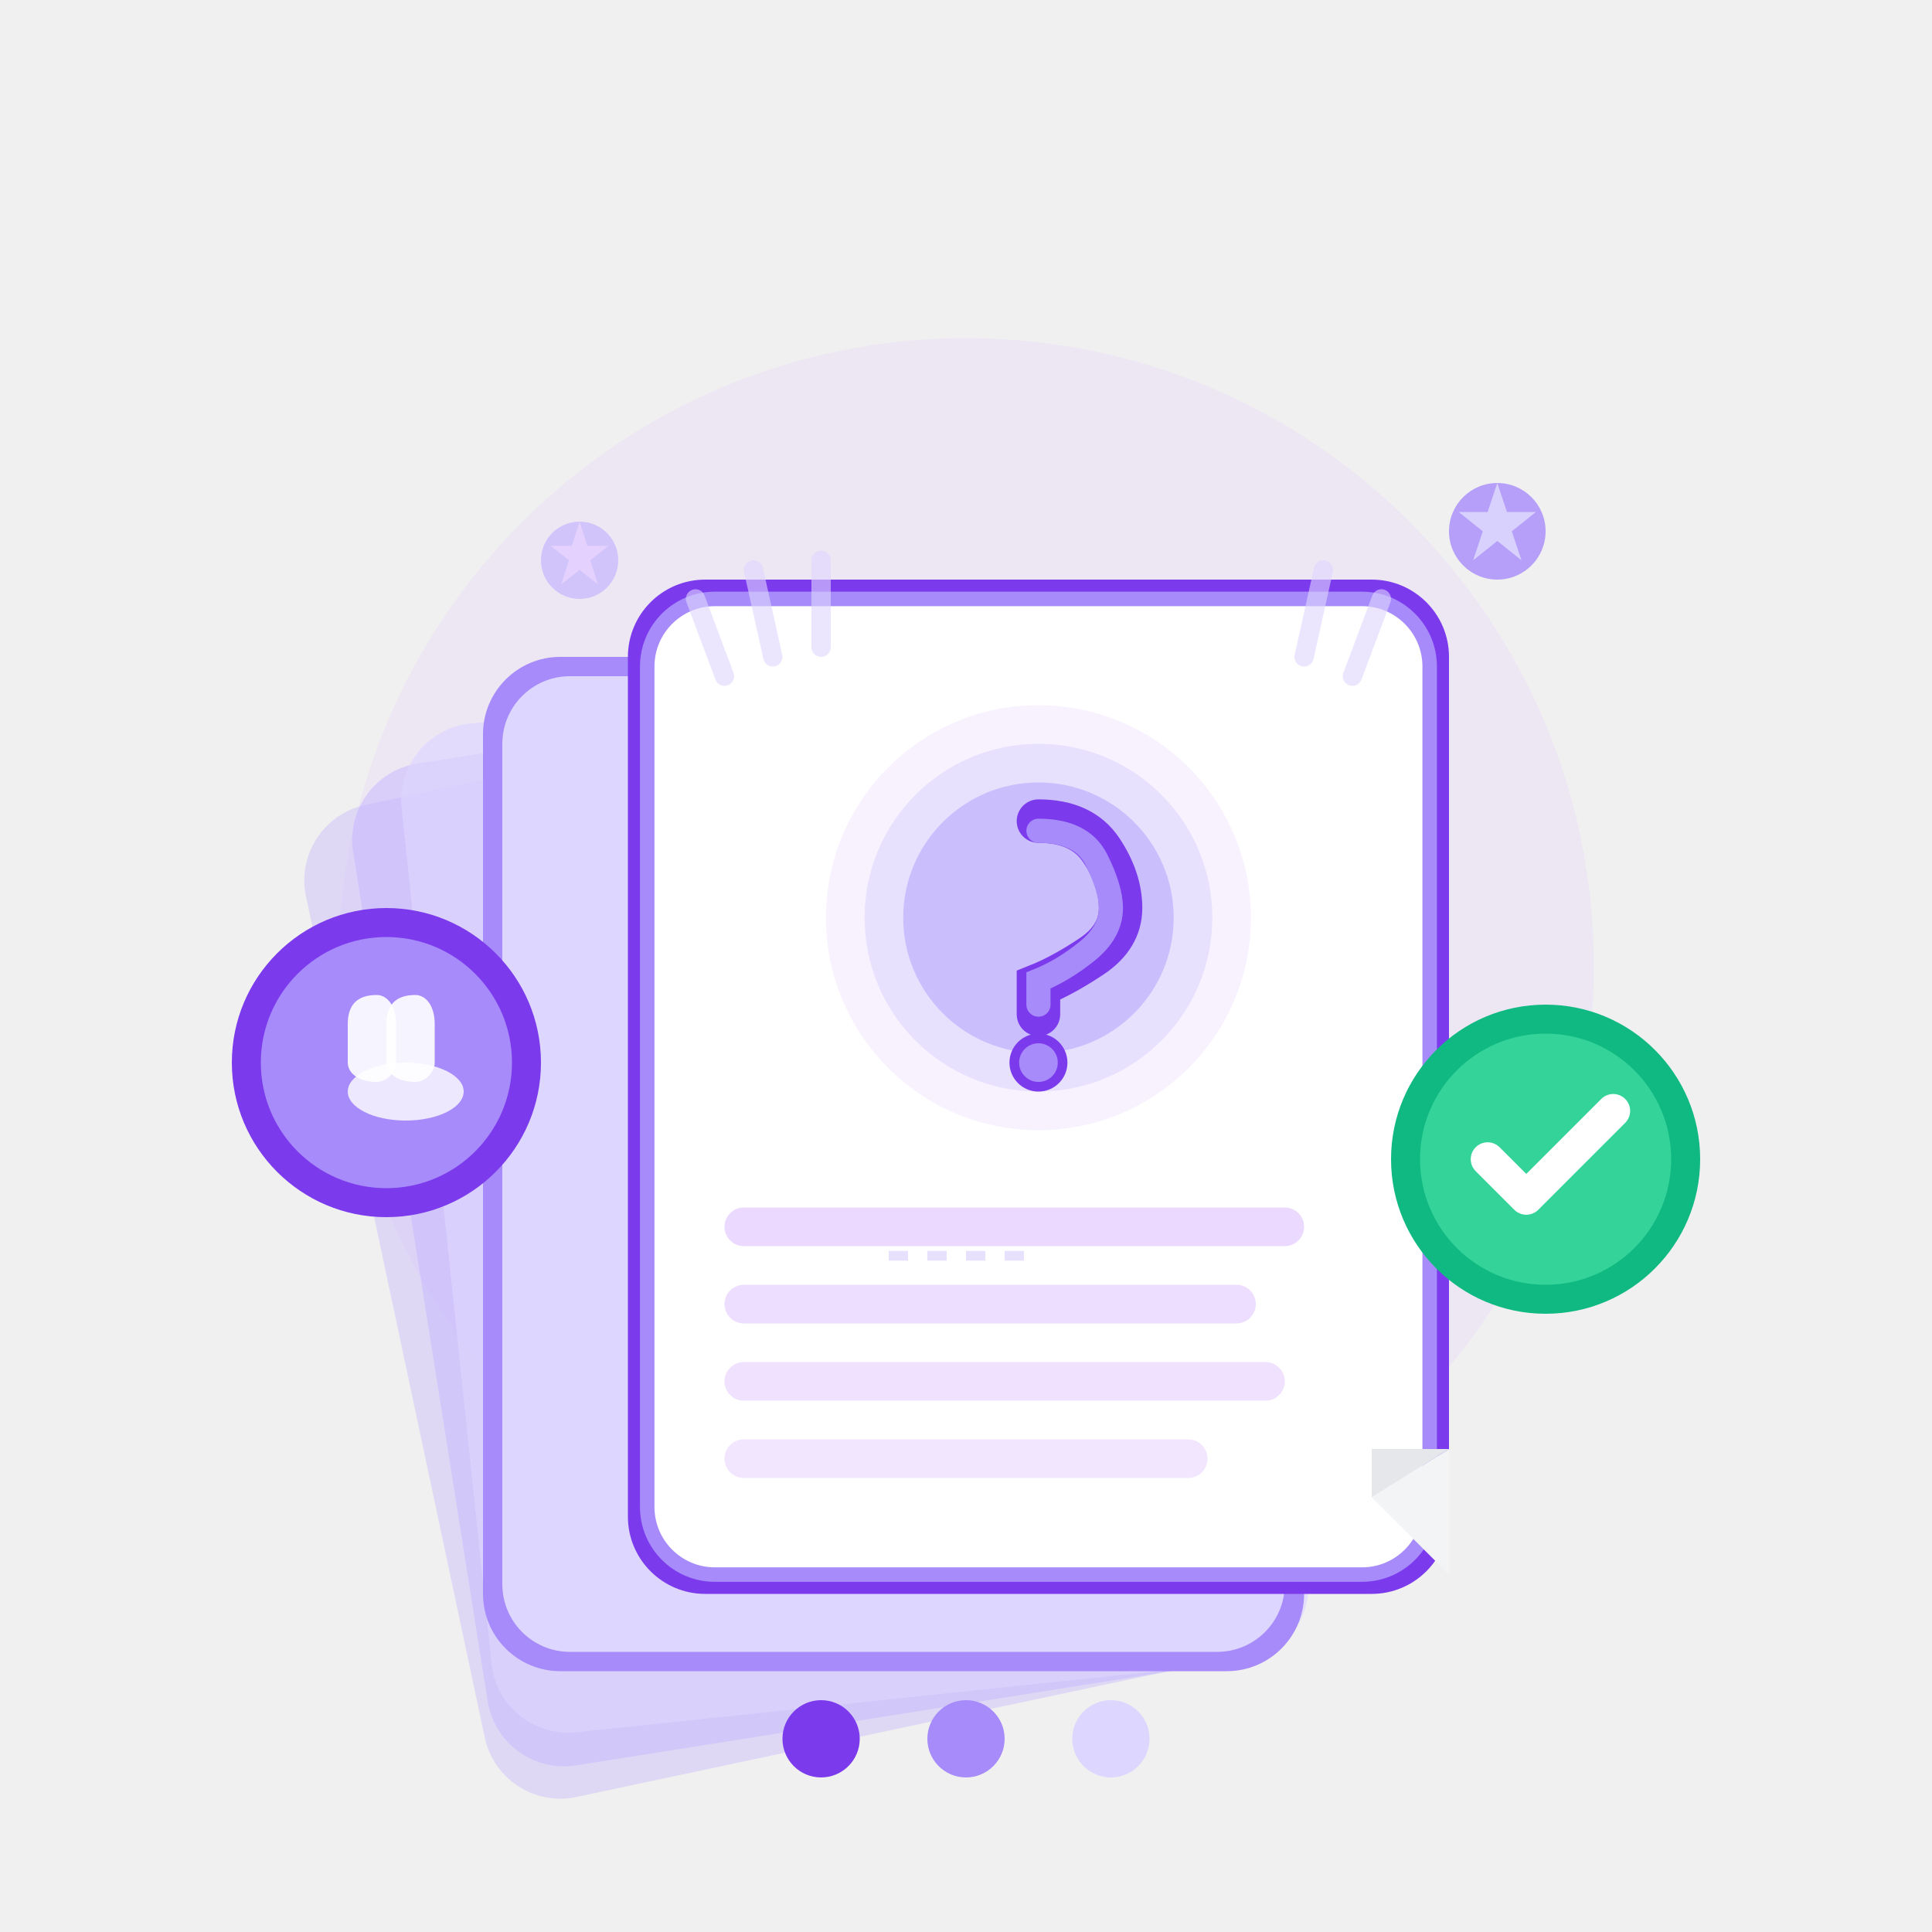
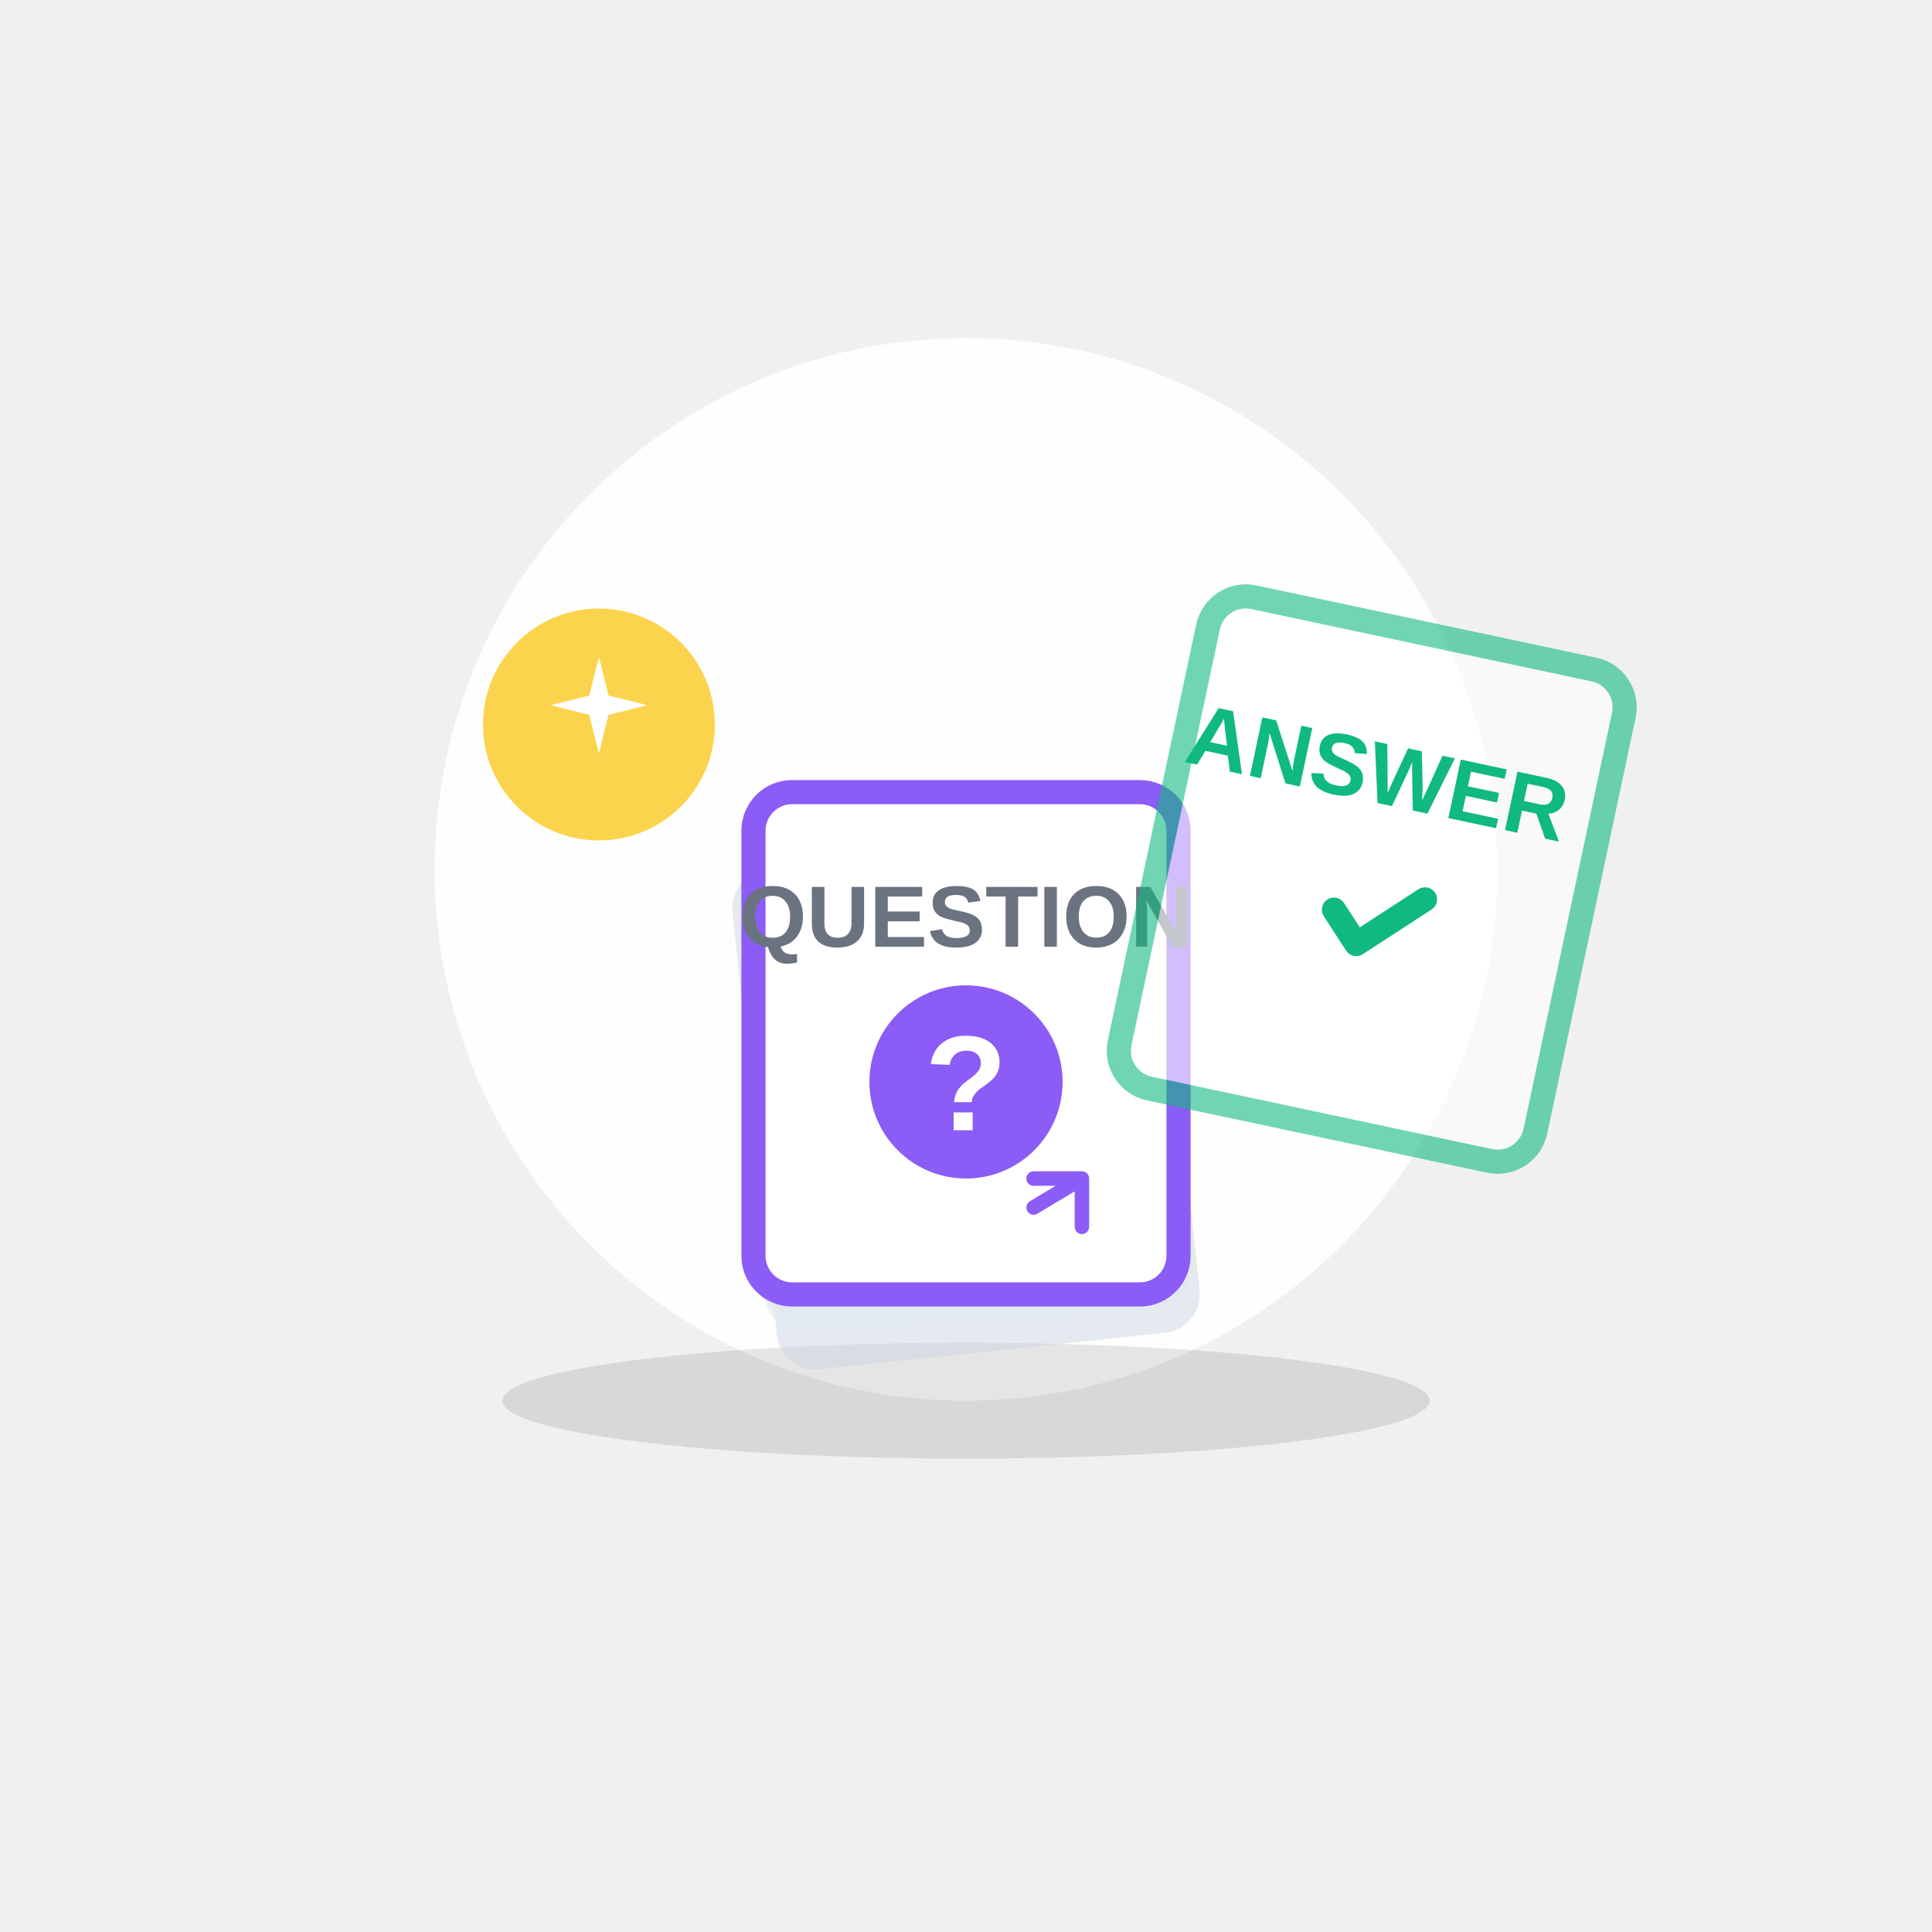
<svg xmlns="http://www.w3.org/2000/svg" width="200" height="200" viewBox="0 0 200 200" fill="none">
-   <circle cx="100" cy="100" r="65" fill="#E9D5FF" opacity="0.3" />
-   <ellipse cx="100" cy="155" rx="50" ry="8" fill="#000000" opacity="0.15" />
-   <rect x="40" y="75" width="85" height="105" rx="8" fill="#C4B5FD" opacity="0.4" transform="rotate(-12 82.5 127.5)" />
-   <rect x="43" y="73" width="85" height="105" rx="8" fill="#C4B5FD" opacity="0.5" transform="rotate(-9 85.5 125.5)" />
-   <rect x="46" y="71" width="85" height="105" rx="8" fill="#DDD6FE" opacity="0.7" transform="rotate(-6 88.5 123.5)" />
-   <rect x="50" y="68" width="85" height="105" rx="8" fill="#A78BFA" />
-   <rect x="52" y="70" width="81" height="101" rx="7" fill="#DDD6FE" />
-   <circle cx="92.5" cy="120" r="25" fill="#E9D5FF" opacity="0.6" />
-   <circle cx="92.5" cy="120" r="18" fill="#C4B5FD" opacity="0.5" />
-   <circle cx="92.5" cy="120" r="12" fill="#A78BFA" opacity="0.4" />
-   <path d="M80 120 L85 115 M80 120 L85 125 M105 120 L100 115 M105 120 L100 125" stroke="#7C3AED" stroke-width="2.5" stroke-linecap="round" />
-   <rect x="65" y="60" width="85" height="105" rx="8" fill="#7C3AED" />
-   <rect x="67" y="62" width="81" height="101" rx="7" fill="#FFFFFF" />
-   <rect x="67" y="62" width="81" height="101" rx="7" fill="none" stroke="#A78BFA" stroke-width="1.5" />
-   <circle cx="107.5" cy="95" r="22" fill="#E9D5FF" opacity="0.3" />
-   <circle cx="107.5" cy="95" r="18" fill="#DDD6FE" opacity="0.6" />
-   <circle cx="107.5" cy="95" r="14" fill="#C4B5FD" opacity="0.8" />
-   <path d="M107.5 85 Q112 85 114 88 Q116 91 116 94 Q116 97 113 99 Q110 101 107.5 102 L107.5 105" stroke="#7C3AED" stroke-width="4.5" stroke-linecap="round" fill="none" />
-   <path d="M107.5 86 Q112 86 113.5 89 Q115 92 115 94 Q115 96.5 112.5 98.5 Q110 100.5 107.5 101.5 L107.5 104" stroke="#A78BFA" stroke-width="2.5" stroke-linecap="round" fill="none" />
-   <circle cx="107.5" cy="110" r="3" fill="#7C3AED" />
-   <circle cx="107.5" cy="110" r="2" fill="#A78BFA" />
-   <rect x="75" y="125" width="60" height="4" rx="2" fill="#E9D5FF" opacity="0.9" />
-   <rect x="75" y="133" width="55" height="4" rx="2" fill="#E9D5FF" opacity="0.8" />
-   <rect x="75" y="141" width="58" height="4" rx="2" fill="#E9D5FF" opacity="0.7" />
-   <rect x="75" y="149" width="50" height="4" rx="2" fill="#E9D5FF" opacity="0.6" />
-   <path d="M142 155 L150 150 L150 163 Z" fill="#F3F4F6" />
-   <path d="M142 155 L150 150 L142 150 Z" fill="#E5E7EB" />
-   <circle cx="40" cy="110" r="16" fill="#7C3AED" />
-   <circle cx="40" cy="110" r="13" fill="#A78BFA" />
-   <path d="M36 106 C36 104 37 103 39 103 C40 103 41 104 41 106 L41 110 C41 111 40 112 39 112 C37 112 36 111 36 110 Z" fill="#FFFFFF" opacity="0.9" />
-   <path d="M40 106 C40 104 41 103 43 103 C44 103 45 104 45 106 L45 110 C45 111 44 112 43 112 C41 112 40 111 40 110 Z" fill="#FFFFFF" opacity="0.9" />
-   <ellipse cx="42" cy="113" rx="6" ry="3" fill="#FFFFFF" opacity="0.8" />
-   <circle cx="160" cy="120" r="16" fill="#10B981" />
-   <circle cx="160" cy="120" r="13" fill="#34D399" />
-   <path d="M154 120 L158 124 L167 115" stroke="#FFFFFF" stroke-width="3.5" stroke-linecap="round" stroke-linejoin="round" />
-   <circle cx="155" cy="55" r="5" fill="#A78BFA" opacity="0.8" />
-   <path d="M155 50 L156 53 L159 53 L156.5 55 L157.5 58 L155 56 L152.5 58 L153.5 55 L151 53 L154 53 Z" fill="#DDD6FE" opacity="0.9" />
-   <circle cx="60" cy="58" r="4" fill="#C4B5FD" opacity="0.7" />
-   <path d="M60 54 L60.8 56.5 L63 56.5 L61.1 58 L61.9 60.5 L60 59 L58.1 60.5 L58.9 58 L57 56.5 L59.2 56.5 Z" fill="#E9D5FF" opacity="0.8" />
-   <path d="M75 70 L72 62 M80 68 L78 59 M85 67 L85 58" stroke="#DDD6FE" stroke-width="2" stroke-linecap="round" opacity="0.6" />
-   <path d="M140 70 L143 62 M135 68 L137 59" stroke="#DDD6FE" stroke-width="2" stroke-linecap="round" opacity="0.6" />
-   <circle cx="85" cy="180" r="4" fill="#7C3AED" />
-   <circle cx="100" cy="180" r="4" fill="#A78BFA" />
-   <circle cx="115" cy="180" r="4" fill="#DDD6FE" />
-   <line x1="92" y1="130" x2="107" y2="130" stroke="#C4B5FD" stroke-width="1" stroke-dasharray="2 2" opacity="0.4" />
+   <circle cx="100" cy="90" r="55" fill="white" opacity="0.95" />
+   <ellipse cx="100" cy="145" rx="48" ry="6" fill="#000000" opacity="0.1" />
+   <rect x="78" y="88" width="44" height="52" rx="4" fill="#CBD5E1" opacity="0.5" transform="rotate(-6 100 114)" />
+   <rect x="78" y="85" width="44" height="52" rx="4" fill="#E2E8F0" opacity="0.7" transform="rotate(-3 100 111)" />
+   <rect x="78" y="82" width="44" height="52" rx="4" fill="white" stroke="#8B5CF6" stroke-width="2.5" />
+   <text x="100" y="98" font-family="Arial" font-size="9" fill="#6B7280" text-anchor="middle" font-weight="600">QUESTION</text>
+   <circle cx="100" cy="112" r="10" fill="#8B5CF6" />
+   <text x="100" y="117" font-family="Arial" font-size="14" font-weight="bold" fill="white" text-anchor="middle">?</text>
+   <path d="M107 122 L112 122 L112 127 M112 122 L107 125" stroke="#8B5CF6" stroke-width="1.5" stroke-linecap="round" stroke-linejoin="round" />
+   <rect x="120" y="65" width="44" height="52" rx="4" fill="white" stroke="#10B981" stroke-width="2.5" opacity="0.6" transform="rotate(12 142 91)" />
+   <text x="142" y="83" font-family="Arial" font-size="9" fill="#10B981" text-anchor="middle" font-weight="600" transform="rotate(12 142 83)">ANSWER</text>
+   <path d="M138 95 L141 98 L147 92" stroke="#10B981" stroke-width="2.5" stroke-linecap="round" stroke-linejoin="round" transform="rotate(12 142 95)" />
+   <circle cx="62" cy="75" r="12" fill="#FCD34D" />
+   <path d="M62 68 L63 72 L67 73 L63 74 L62 78 L61 74 L57 73 L61 72 Z" fill="white" />
</svg>
